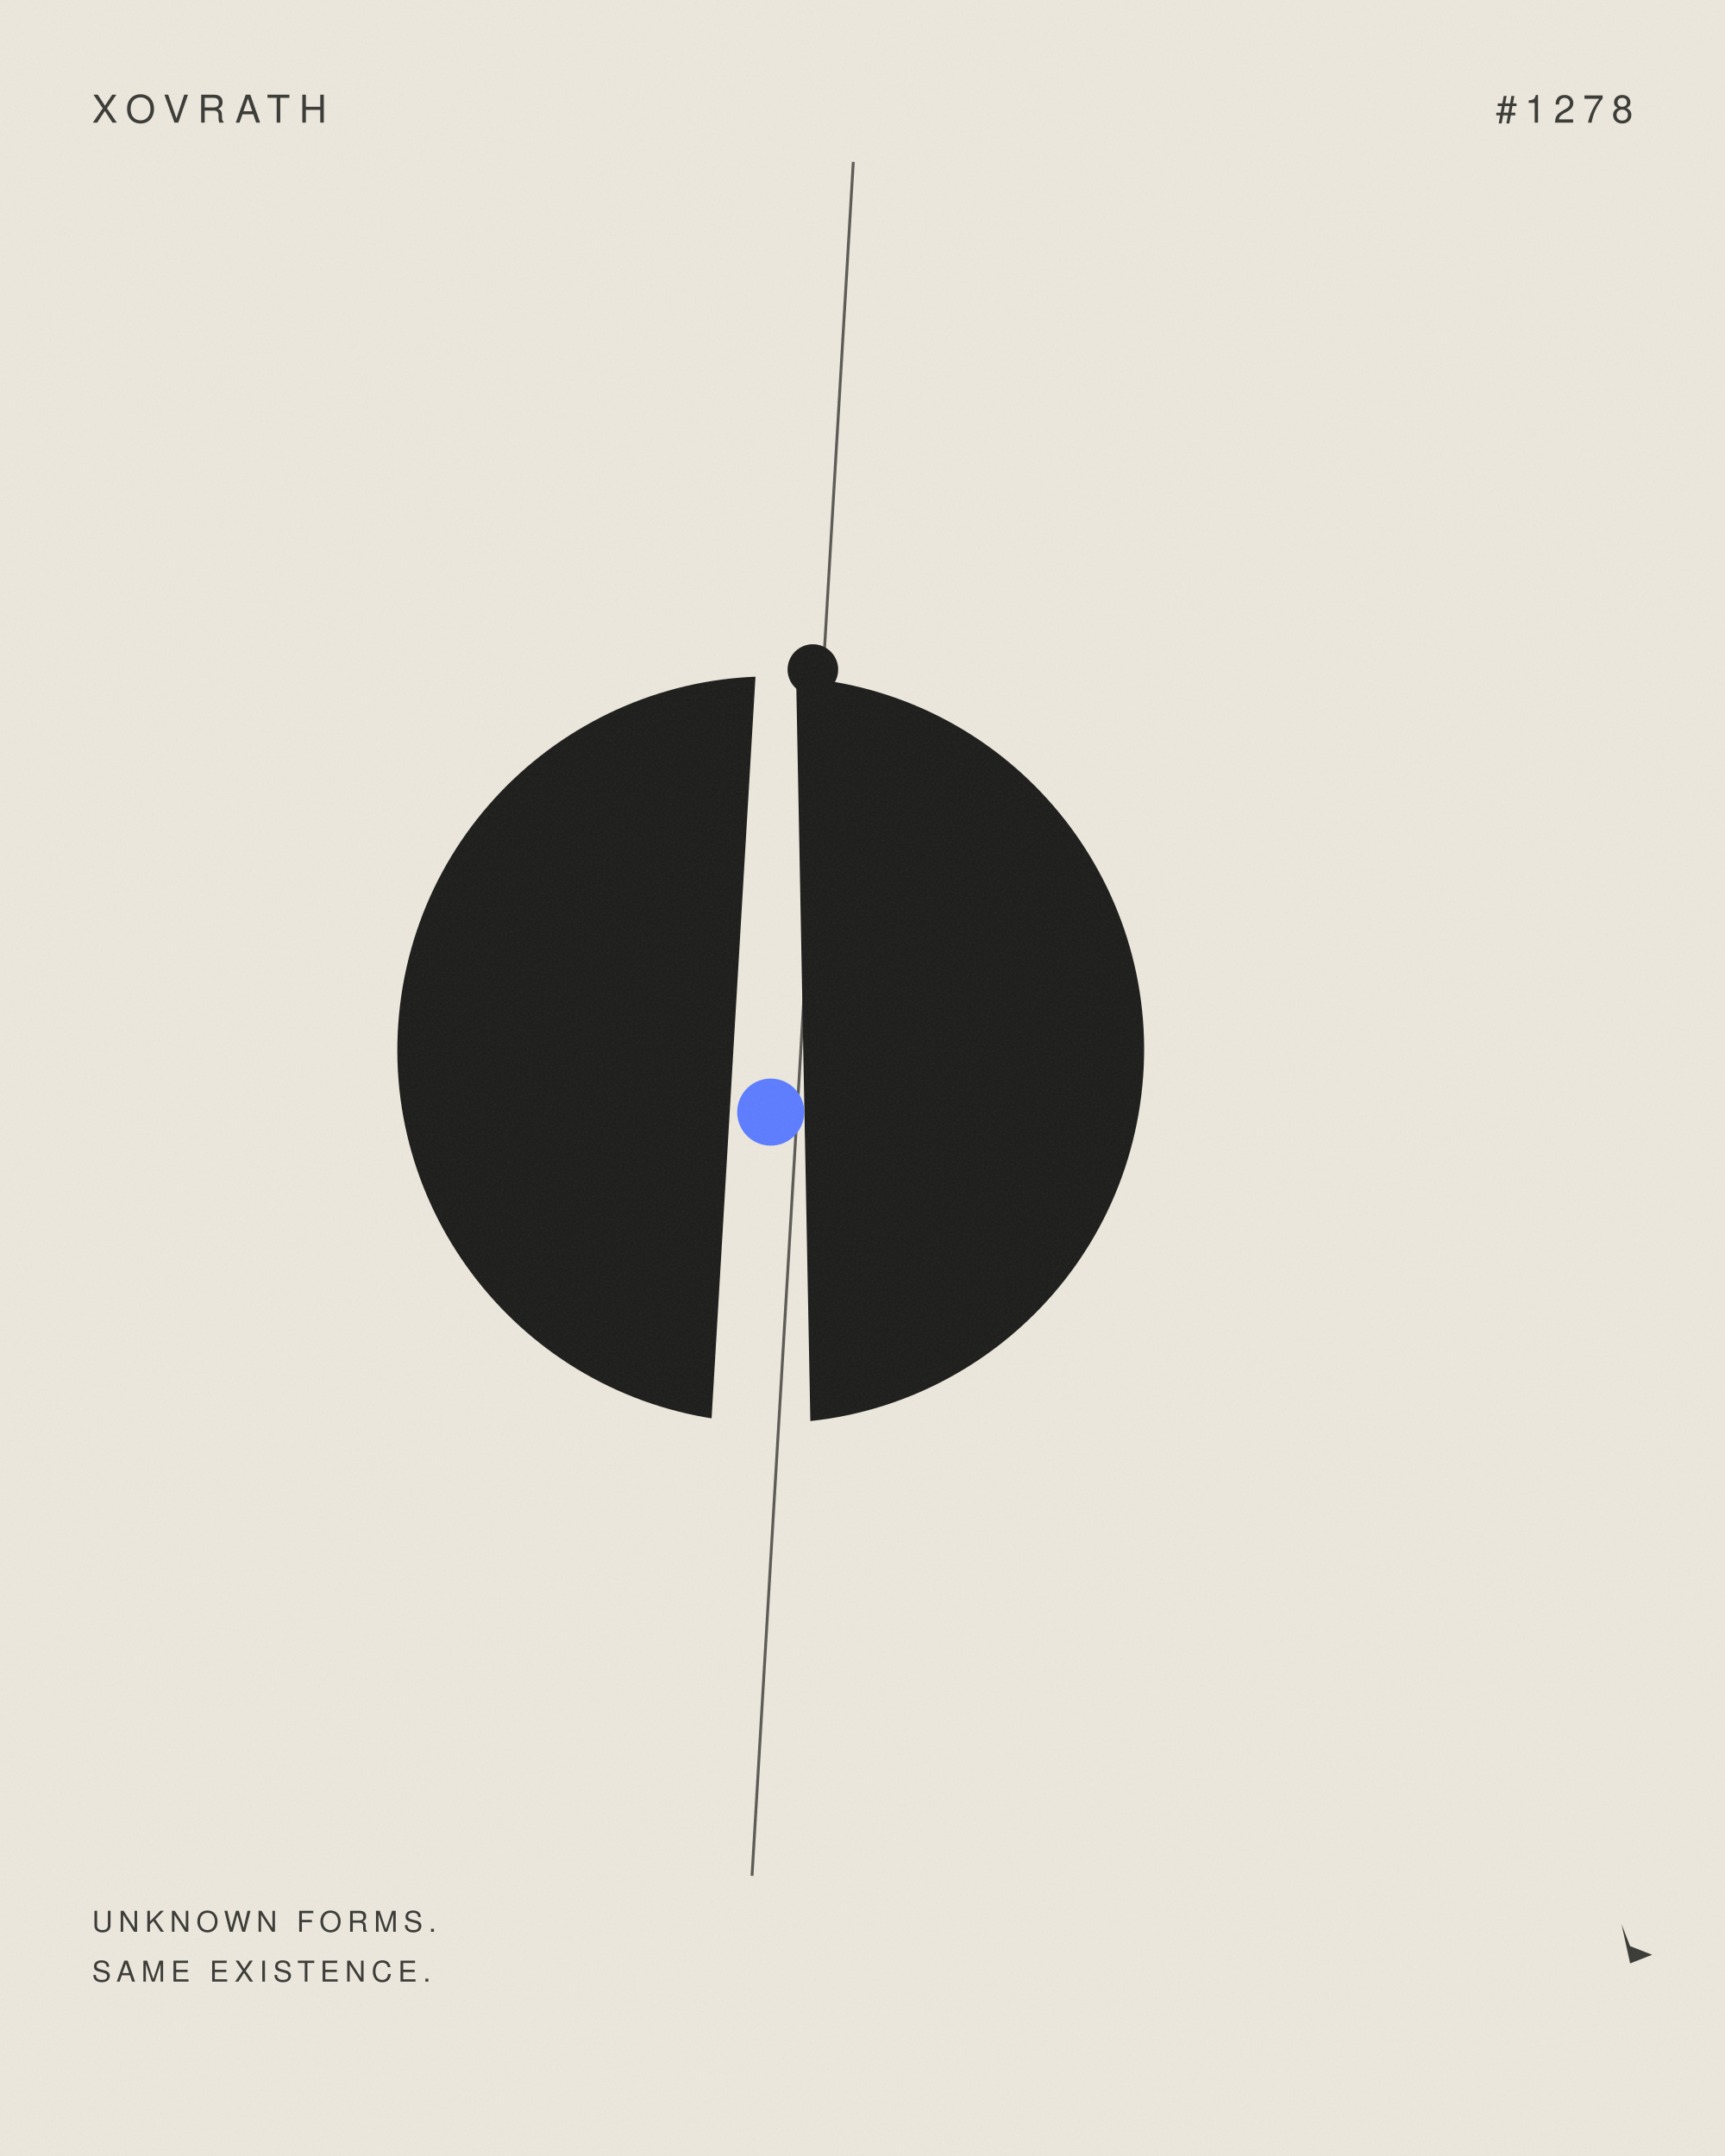
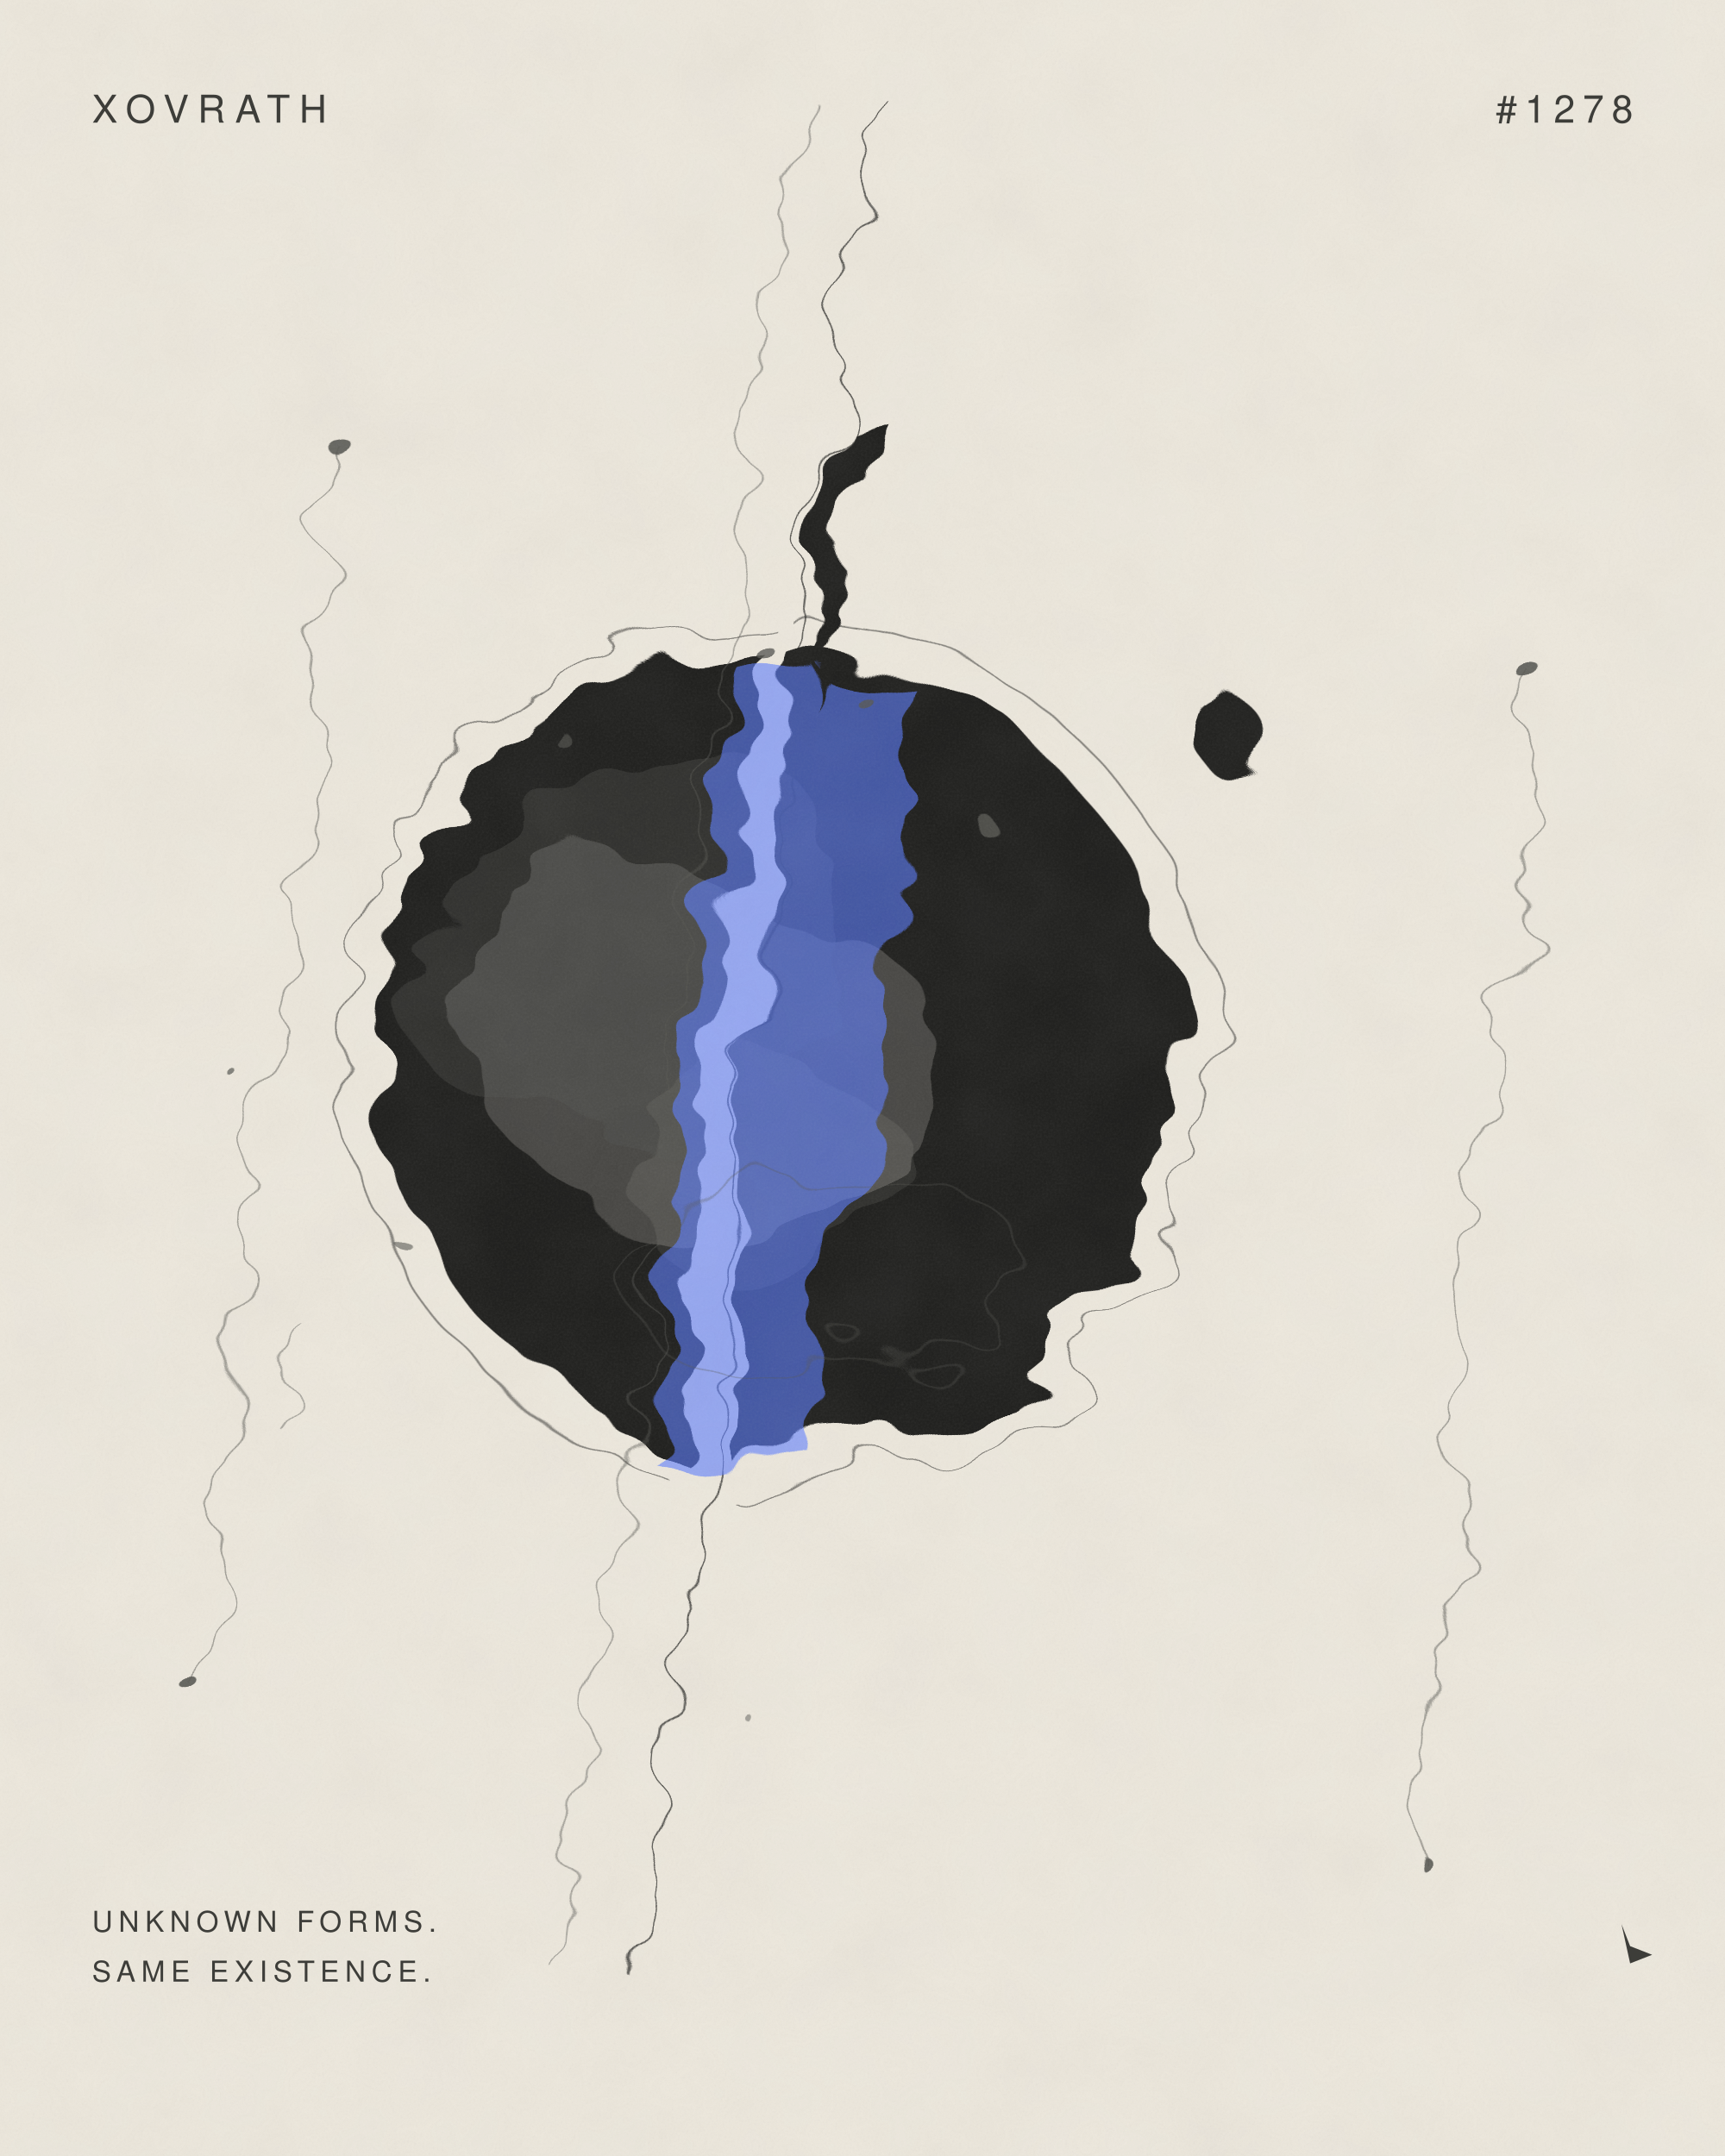
<svg xmlns="http://www.w3.org/2000/svg" viewBox="0 0 900 1125" width="900" height="1125">
+   <defs>
+     <filter id="warp" x="-20%" y="-20%" width="140%" height="140%">
+       <feTurbulence type="fractalNoise" baseFrequency="0.012 0.02" numOctaves="3" seed="17" result="n" />
+       <feDisplacementMap in="SourceGraphic" in2="n" scale="55" />
+     </filter>
+     <filter id="g">
+       <feTurbulence type="fractalNoise" baseFrequency="0.9" numOctaves="2" stitchTiles="stitch" />
+       <feColorMatrix type="saturate" values="0" />
+     </filter>
+     <filter id="g2">
+       <feTurbulence type="fractalNoise" baseFrequency="0.02" numOctaves="4" seed="3" stitchTiles="stitch" />
+       <feColorMatrix type="saturate" values="0" />
+     </filter>
+   </defs>
  <rect width="900" height="1125" fill="#ece7dc" />
  <g transform="rotate(6.9 450 545)">
-     <circle cx="402.8" cy="553.5" r="194.8" fill="#1c1c1a" />
-     <polygon points="354.9,90.5 409.8,984.8 479.9,980.5" fill="#ece7dc" />
-     <line x1="389.9" y1="88.4" x2="444.9" y2="982.6" stroke="#1c1c1a" stroke-width="1.5" opacity="0.7" />
-     <circle cx="406.7" cy="585.8" r="17.5" fill="#5b7cff" />
-     <circle cx="400.8" cy="353.9" r="13.2" fill="#1c1c1a" />
+     <g filter="url(#warp)">
+       <circle cx="406.8" cy="554.6" r="208.6" fill="#1c1c1a" />
+       <path d="M 460.8 645.3 Q 460.8 645.3 450.8 667.3 Q 440.8 689.3 418.6 685.8 Q 396.3 682.2 371.3 673.5 Q 346.3 664.9 343.6 626.6 Q 340.9 588.3 351.1 581.9 Q 361.3 575.5 380.2 564.2 Q 399.1 552.9 444 566.7 Q 489 580.6 474.9 613 Z" fill="#555550" fill-opacity="0.3" />
+       <path d="M 480.6 591 Q 480.6 591 448.9 622.1 Q 417.3 653.2 382 657.4 Q 346.6 661.6 309.7 644.7 Q 272.7 627.7 245.3 579 Q 217.8 530.3 265.9 491.3 Q 314.1 452.4 351.7 468.8 Q 389.3 485.2 439 492.6 Q 488.8 500 484.7 545.5 Z" fill="#ece7dc" fill-opacity="0.2" />
+       <path d="M 426.1 532.8 Q 426.1 532.8 411.1 570.4 Q 396.1 608 368.6 610.3 Q 341.1 612.6 264.4 594.1 Q 187.7 575.7 213.8 529.3 Q 239.9 483 267.2 460.9 Q 294.4 438.8 339.8 414.2 Q 385.2 389.5 405.9 419.7 Q 426.7 449.8 426.4 491.3 Z" fill="#555550" fill-opacity="0.3" />
+       <circle cx="406.8" cy="554.6" r="226.6" fill="none" stroke="#1c1c1a" stroke-width="1" opacity="0.5" />
+       <polygon points="374.8,46.4 372.2,1047.6 413.8,1047.7" fill="#ece7dc" />
+       <line x1="395.6" y1="46.4" x2="393" y2="1047.6" stroke="#1c1c1a" stroke-width="1" opacity="0.7" />
+       <line x1="354" y1="46.3" x2="351.4" y2="1047.5" stroke="#555550" stroke-width="1" opacity="0.45" />
+       <rect x="360.3" y="357" width="94.2" height="408.9" fill="#5b7cff" fill-opacity="0.6" transform="rotate(0.1 394.3 547)" />
+       <polygon points="394.8,216.1 418.8,216.1 406.8,376.1" fill="#1c1c1a" />
+       <circle cx="628.5" cy="370.2" r="18.7" fill="#1c1c1a" />
+       <line x1="144.8" y1="271" x2="144.8" y2="921.9" stroke="#555550" stroke-width="1" opacity="0.5" />
+       <circle cx="144.8" cy="271" r="5.7" fill="#555550" opacity="0.9" />
+       <circle cx="144.8" cy="921.9" r="4.6" fill="#555550" opacity="0.9" />
+       <line x1="782" y1="320.3" x2="782" y2="922.5" stroke="#555550" stroke-width="1" opacity="0.5" />
+       <circle cx="782" cy="320.3" r="5.8" fill="#555550" opacity="0.9" />
+       <circle cx="782" cy="922.5" r="3.3" fill="#555550" opacity="0.9" />
+       <circle cx="433.8" cy="901.8" r="1.8" fill="#555550" opacity="0.5" />
+       <circle cx="429.8" cy="367.5" r="3.9" fill="#555550" opacity="0.8" />
+       <circle cx="279.2" cy="409.3" r="4" fill="#555550" opacity="0.6" />
+       <circle cx="127.4" cy="601.5" r="2.2" fill="#555550" opacity="0.7" />
+       <circle cx="214.5" cy="667.5" r="3.6" fill="#555550" opacity="0.6" />
+       <circle cx="499.9" cy="423.4" r="4.6" fill="#555550" opacity="0.8" />
+       <ellipse cx="442.4" cy="663.3" rx="104.5" ry="52.3" fill="none" stroke="#555550" stroke-width="1.2" opacity="0.3" transform="rotate(-10.9 442.4 663.3)" />
+       <circle cx="374" cy="347.1" r="4.7" fill="#555550" opacity="0.8" />
+       <line x1="180.8" y1="728.9" x2="159.9" y2="767.9" stroke="#555550" stroke-width="1" opacity="0.45" />
+     </g>
  </g>
-   <filter id="g">
-     <feTurbulence type="fractalNoise" baseFrequency="0.9" numOctaves="2" stitchTiles="stitch" />
-     <feColorMatrix type="saturate" values="0" />
-   </filter>
-   <rect width="900" height="1125" filter="url(#g)" opacity="0.06" />
+   <rect width="900" height="1125" filter="url(#g)" opacity="0.07" />
+   <rect width="900" height="1125" filter="url(#g2)" opacity="0.06" />
  <text x="48" y="64" font-family="Helvetica, Arial, sans-serif" font-size="20" letter-spacing="5" fill="#3d3d39">XOVRATH</text>
  <text x="852" y="64" text-anchor="end" font-family="Helvetica, Arial, sans-serif" font-size="20" letter-spacing="4" fill="#3d3d39">#1278</text>
  <text x="48" y="1008" font-family="Helvetica, Arial, sans-serif" font-size="15" letter-spacing="3" fill="#3d3d39">UNKNOWN FORMS.</text>
  <text x="48" y="1034" font-family="Helvetica, Arial, sans-serif" font-size="15" letter-spacing="3" fill="#3d3d39">SAME EXISTENCE.</text>
  <path d="M 846 1004 L 850.5 1015.5 L 862 1020 L 850.5 1024.5 Z" fill="#3d3d39" />
</svg>
